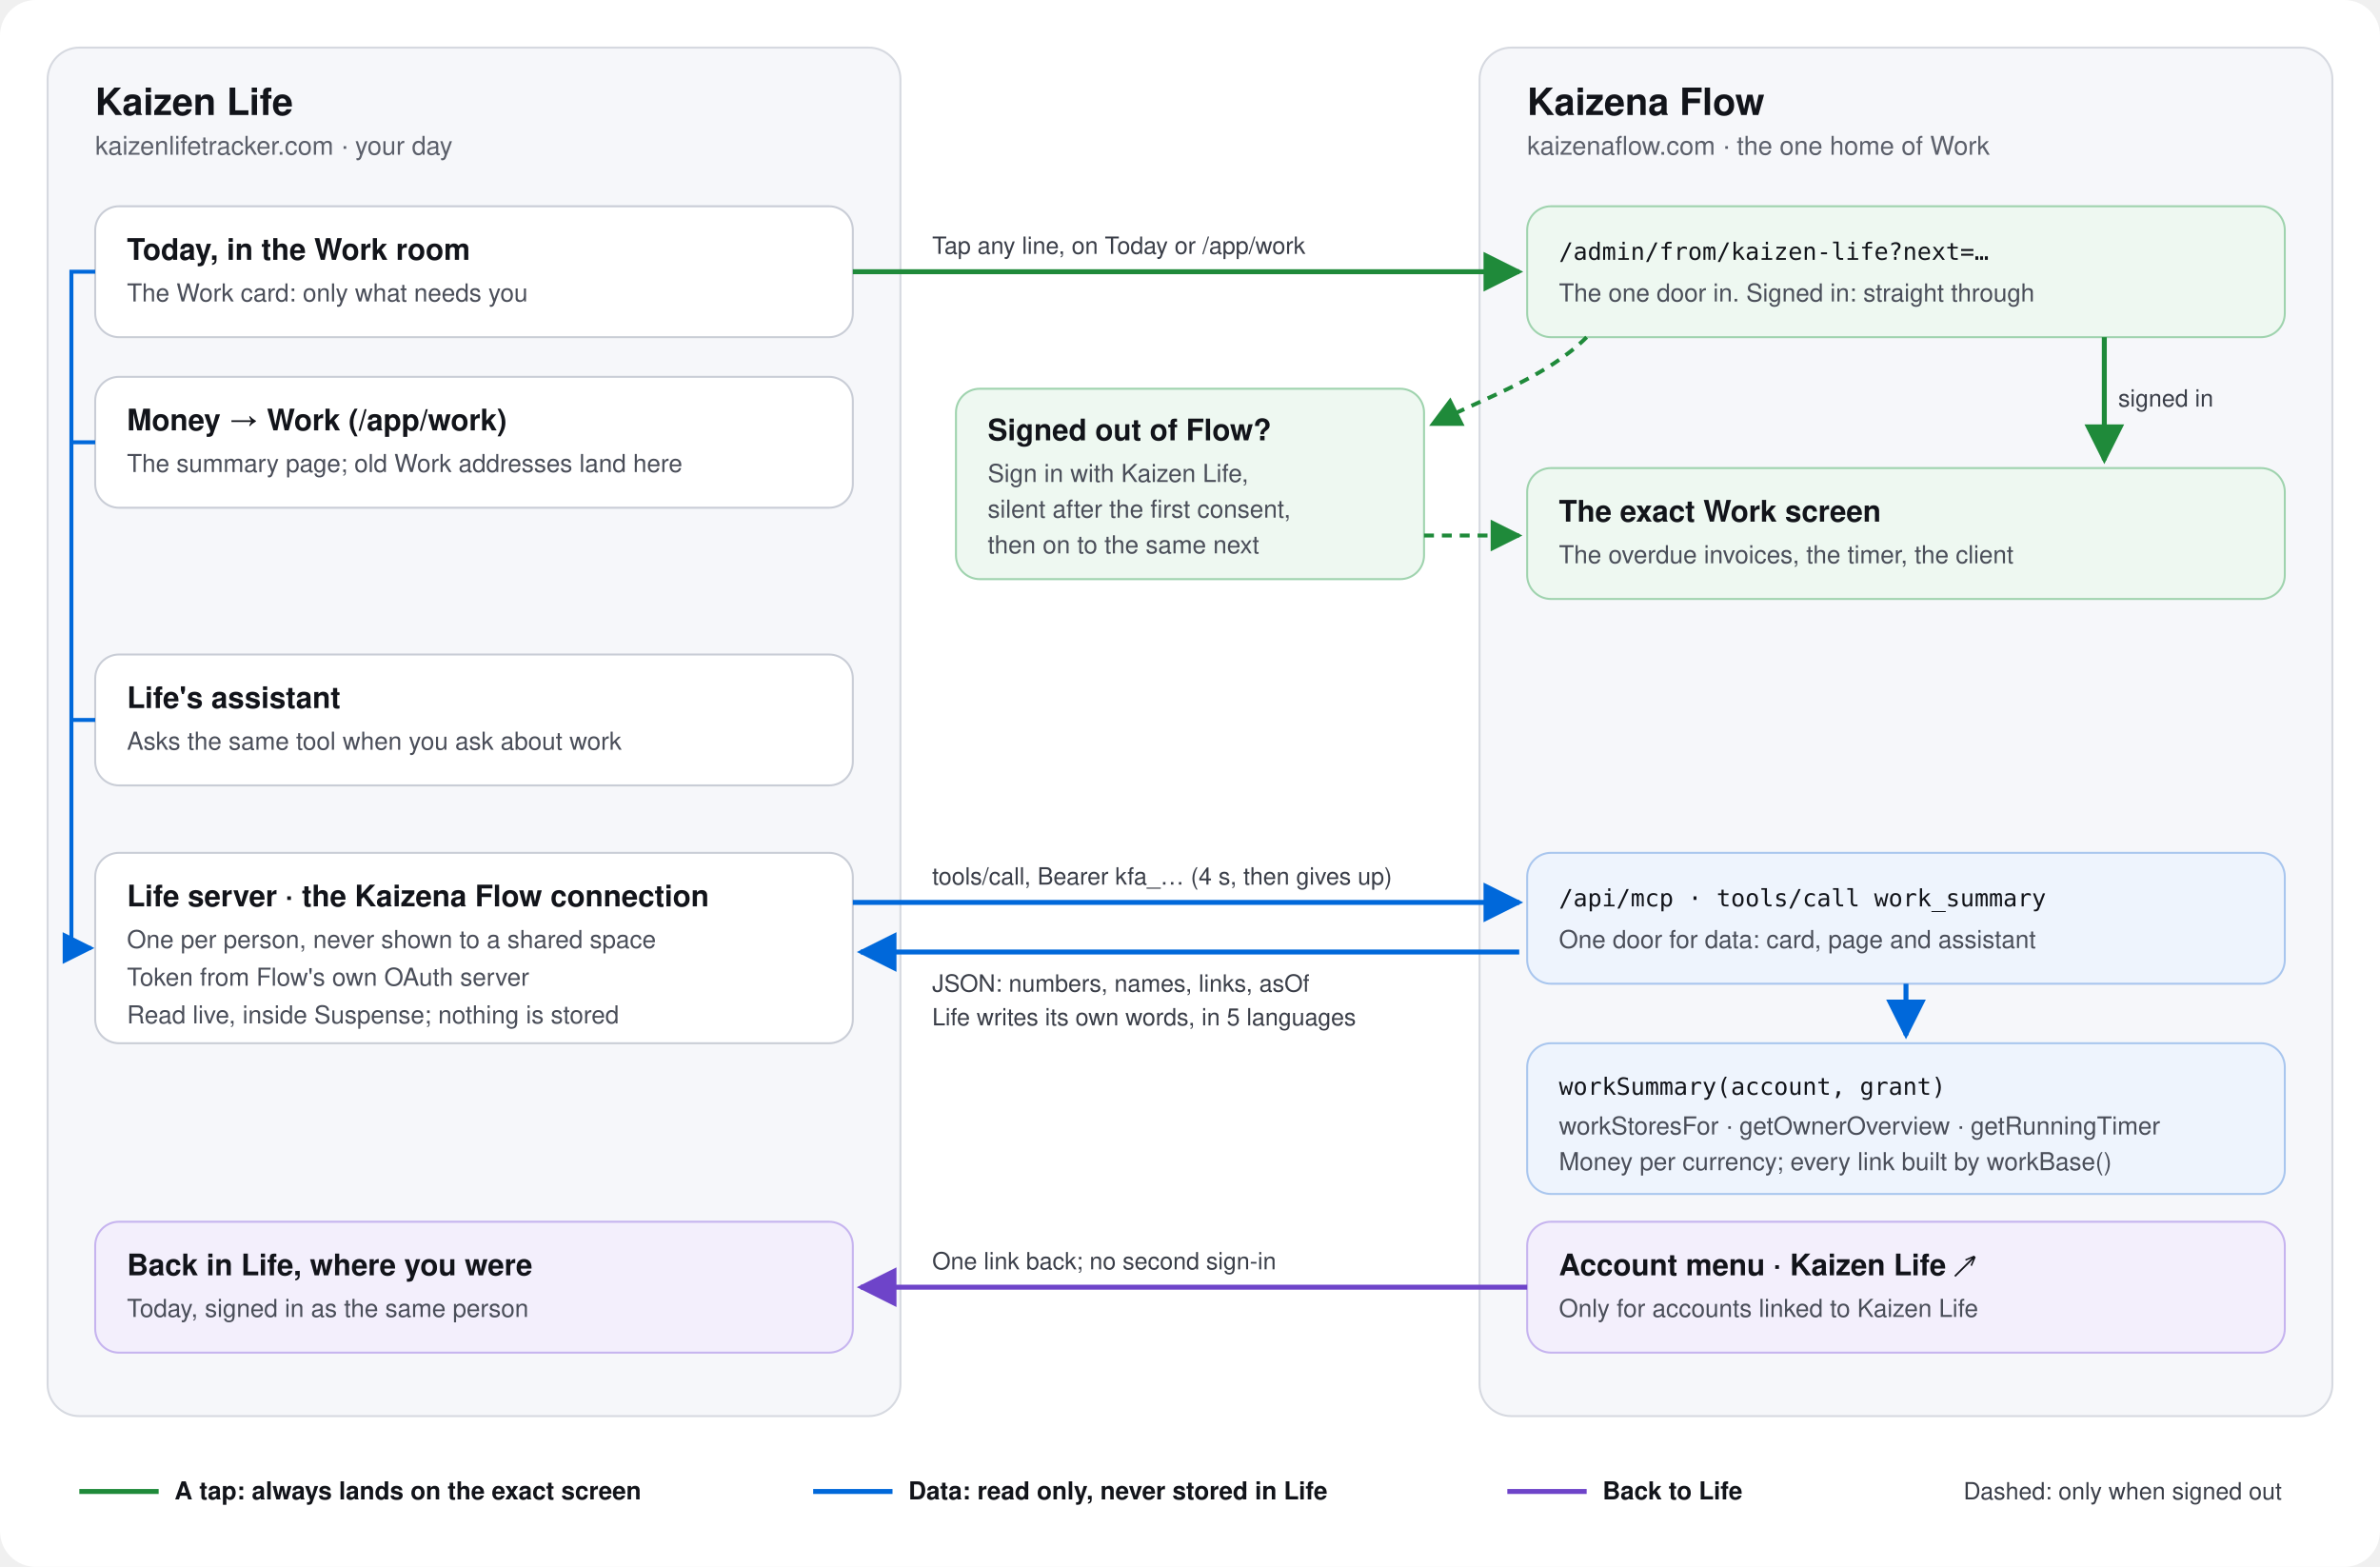
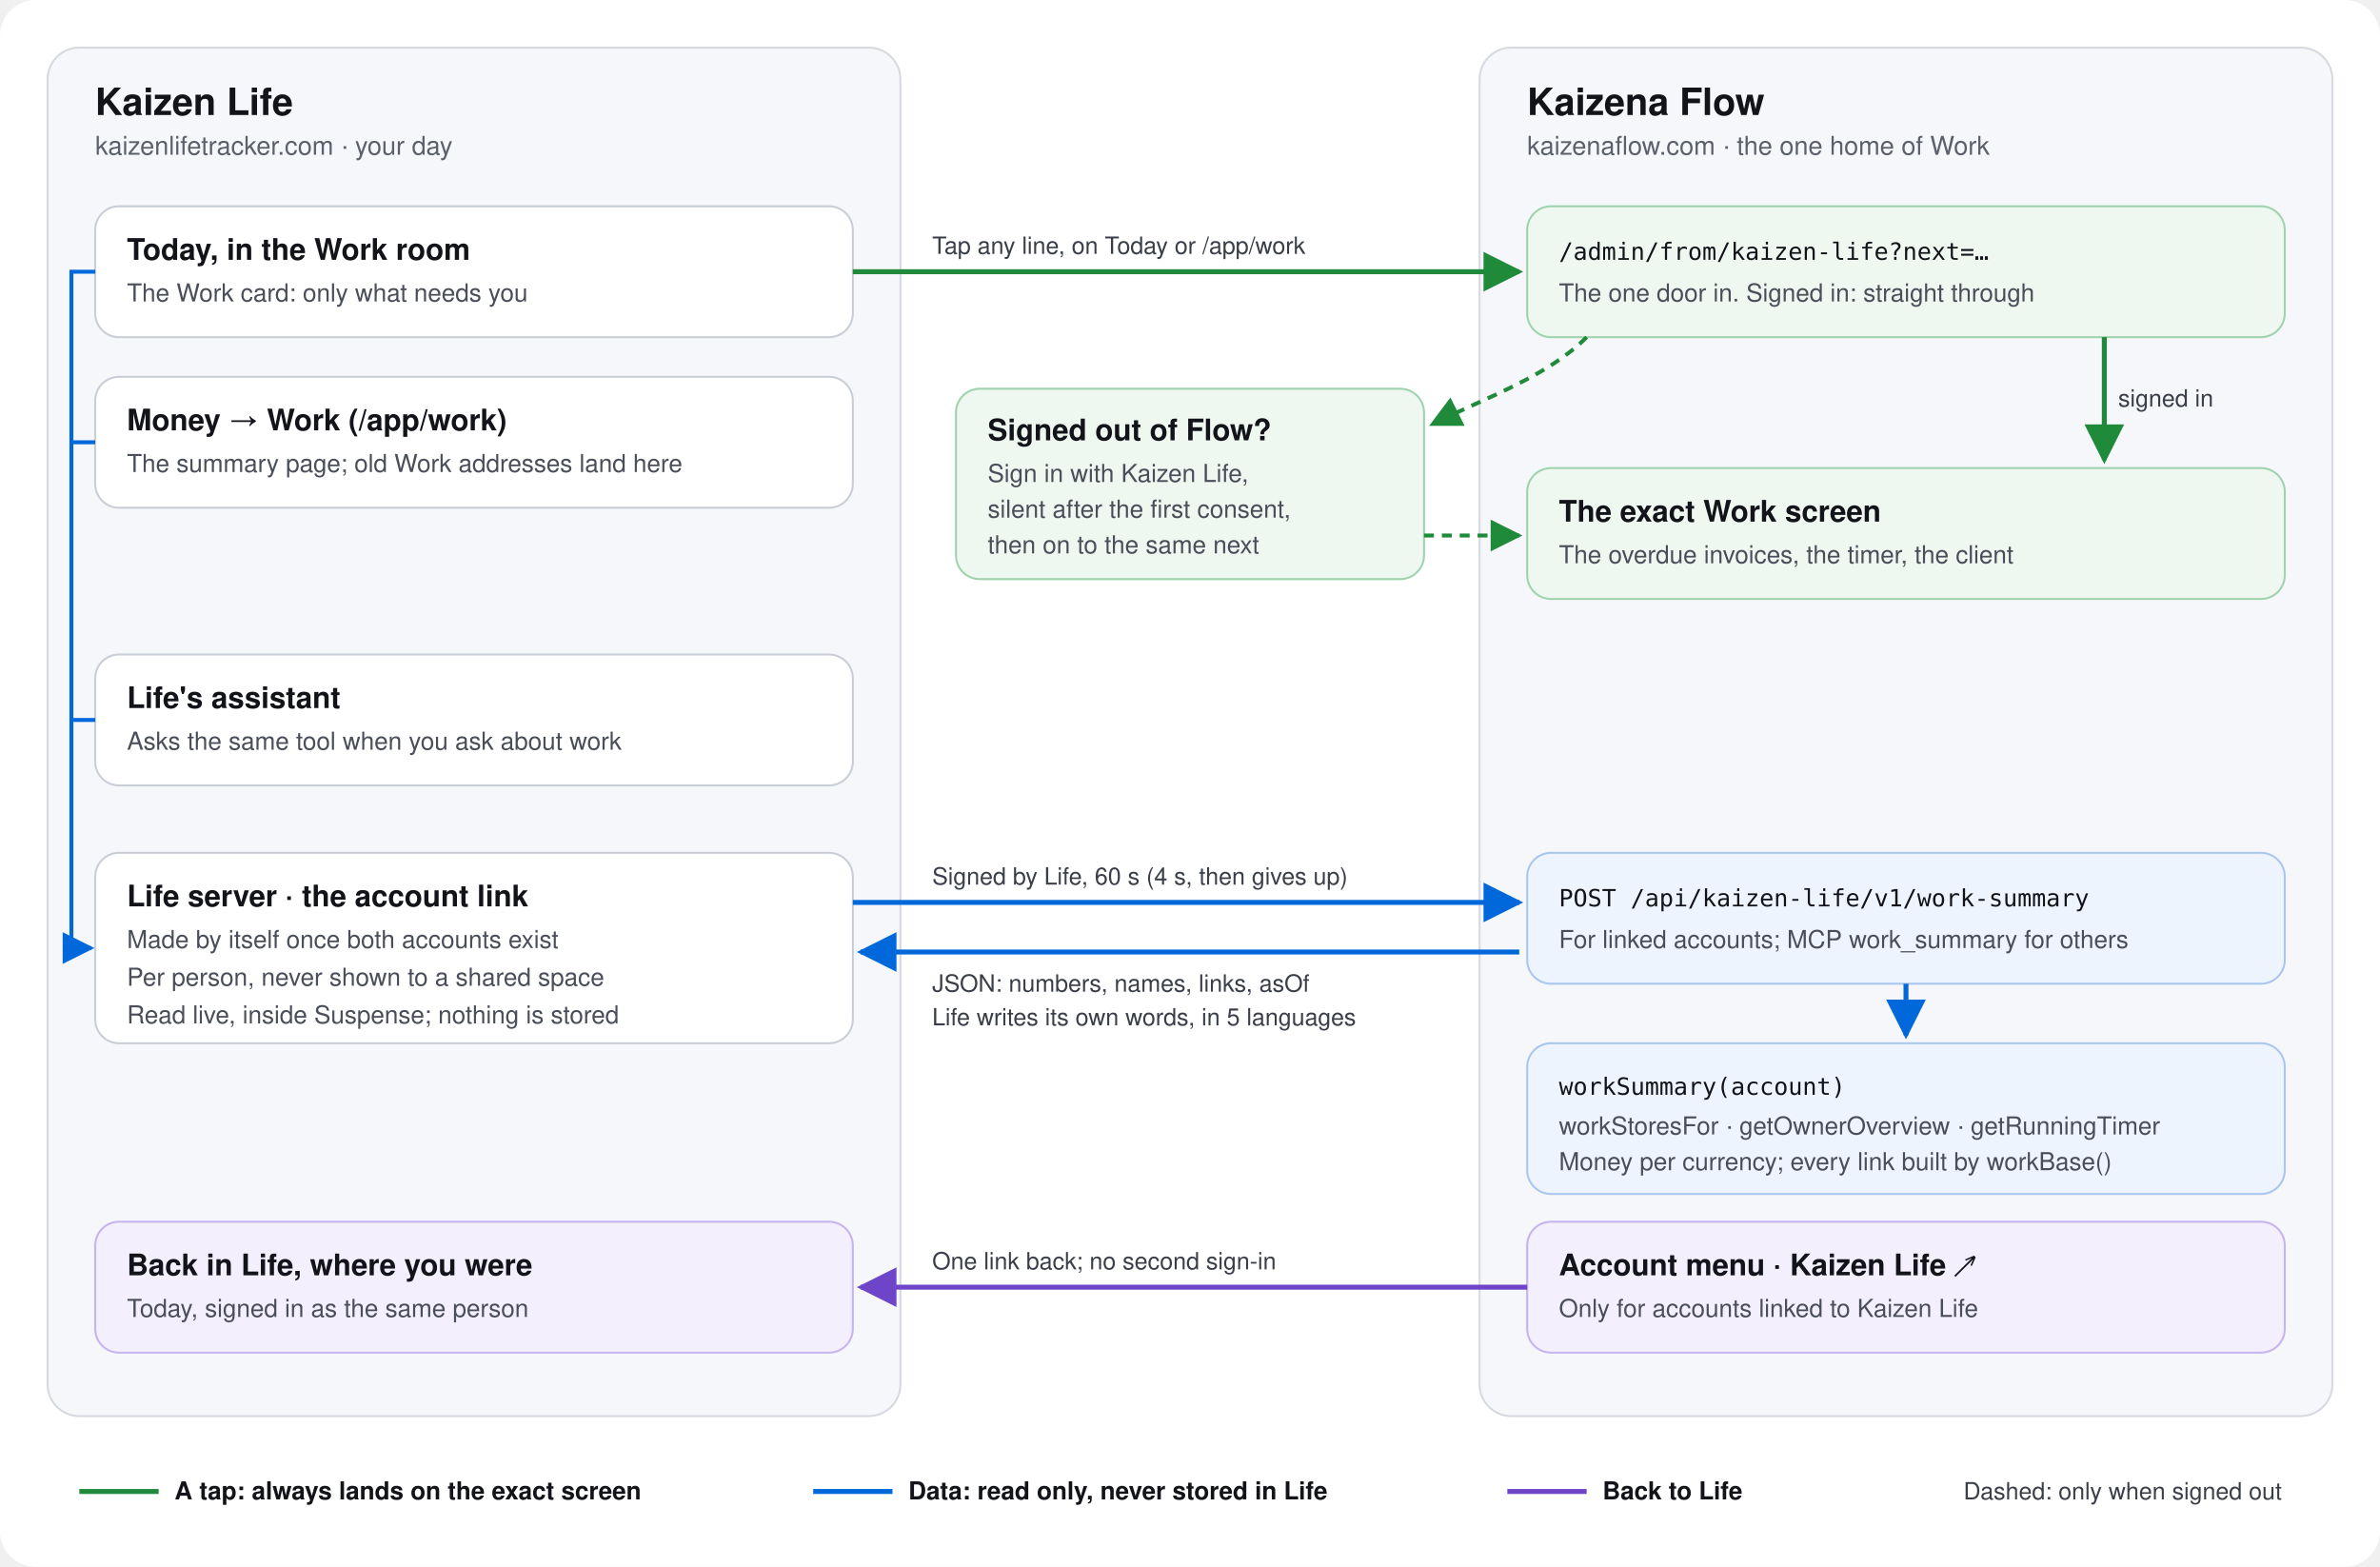
<svg xmlns="http://www.w3.org/2000/svg" viewBox="0 0 1200 790" width="1200" height="790" font-family="-apple-system, BlinkMacSystemFont, 'Segoe UI', Helvetica, Arial, sans-serif">
  <defs>
    <marker id="g" viewBox="0 0 10 10" refX="9" refY="5" markerWidth="8" markerHeight="8" orient="auto-start-reverse">
      <path d="M0,0 L10,5 L0,10 z" fill="#1f8a3a" />
    </marker>
    <marker id="b" viewBox="0 0 10 10" refX="9" refY="5" markerWidth="8" markerHeight="8" orient="auto-start-reverse">
      <path d="M0,0 L10,5 L0,10 z" fill="#0068da" />
    </marker>
    <marker id="p" viewBox="0 0 10 10" refX="9" refY="5" markerWidth="8" markerHeight="8" orient="auto-start-reverse">
      <path d="M0,0 L10,5 L0,10 z" fill="#6e44c9" />
    </marker>
  </defs>
  <style>
    .panel { fill: #f6f7fa; stroke: #d6d9e0; }
    .box { fill: #ffffff; stroke: #c9cdd6; }
    .door { fill: #eef8f1; stroke: #9fd3ae; }
    .data { fill: #eef4fd; stroke: #a9c6ee; }
    .back { fill: #f3effc; stroke: #c6b4ef; }
    .h { font-size: 19px; font-weight: 700; fill: #12141a; }
    .hs { font-size: 13px; fill: #5c606b; }
    .t { font-size: 15px; font-weight: 650; fill: #12141a; }
    .s { font-size: 12.5px; fill: #4a4e59; }
    .lg { font-size: 12.5px; fill: #12141a; font-weight: 600; }
    .lb { font-size: 12px; fill: #3a3e48; }
    .mono { font-family: ui-monospace, SFMono-Regular, Menlo, monospace; font-size: 12px; fill: #12141a; }
  </style>
  <rect x="0" y="0" width="1200" height="790" rx="18" fill="#ffffff" />
  <rect class="panel" x="24" y="24" width="430" height="690" rx="16" />
  <text class="h" x="48" y="58">Kaizen Life</text>
  <text class="hs" x="48" y="78">kaizenlifetracker.com · your day</text>
  <rect class="panel" x="746" y="24" width="430" height="690" rx="16" />
  <text class="h" x="770" y="58">Kaizena Flow</text>
  <text class="hs" x="770" y="78">kaizenaflow.com · the one home of Work</text>
  <rect class="box" x="48" y="104" width="382" height="66" rx="12" />
  <text class="t" x="64" y="131">Today, in the Work room</text>
  <text class="s" x="64" y="152">The Work card: only what needs you</text>
  <rect class="box" x="48" y="190" width="382" height="66" rx="12" />
  <text class="t" x="64" y="217">Money → Work  (/app/work)</text>
  <text class="s" x="64" y="238">The summary page; old Work addresses land here</text>
  <rect class="box" x="48" y="330" width="382" height="66" rx="12" />
  <text class="t" x="64" y="357">Life's assistant</text>
  <text class="s" x="64" y="378">Asks the same tool when you ask about work</text>
  <rect class="box" x="48" y="430" width="382" height="96" rx="12" />
-   <text class="t" x="64" y="457">Life server · the Kaizena Flow connection</text>
-   <text class="s" x="64" y="478">One per person, never shown to a shared space</text>
-   <text class="s" x="64" y="497">Token from Flow's own OAuth server</text>
+   <text class="t" x="64" y="457">Life server · the account link</text>
+   <text class="s" x="64" y="478">Made by itself once both accounts exist</text>
+   <text class="s" x="64" y="497">Per person, never shown to a shared space</text>
  <text class="s" x="64" y="516">Read live, inside Suspense; nothing is stored</text>
  <rect class="back" x="48" y="616" width="382" height="66" rx="12" />
  <text class="t" x="64" y="643">Back in Life, where you were</text>
  <text class="s" x="64" y="664">Today, signed in as the same person</text>
  <path d="M48,137 H36 V478 H46" fill="none" stroke="#0068da" stroke-width="2" marker-end="url(#b)" />
  <path d="M48,223 H36" fill="none" stroke="#0068da" stroke-width="2" />
  <path d="M48,363 H36" fill="none" stroke="#0068da" stroke-width="2" />
  <rect class="door" x="770" y="104" width="382" height="66" rx="12" />
  <text class="mono" x="786" y="131">/admin/from/kaizen-life?next=…</text>
  <text class="s" x="786" y="152">The one door in. Signed in: straight through</text>
  <rect class="door" x="770" y="236" width="382" height="66" rx="12" />
  <text class="t" x="786" y="263">The exact Work screen</text>
  <text class="s" x="786" y="284">The overdue invoices, the timer, the client</text>
  <rect class="data" x="770" y="430" width="382" height="66" rx="12" />
-   <text class="mono" x="786" y="457">/api/mcp · tools/call work_summary</text>
-   <text class="s" x="786" y="478">One door for data: card, page and assistant</text>
+   <text class="mono" x="786" y="457">POST /api/kaizen-life/v1/work-summary</text>
+   <text class="s" x="786" y="478">For linked accounts; MCP work_summary for others</text>
  <rect class="data" x="770" y="526" width="382" height="76" rx="12" />
-   <text class="mono" x="786" y="552">workSummary(account, grant)</text>
+   <text class="mono" x="786" y="552">workSummary(account)</text>
  <text class="s" x="786" y="572">workStoresFor · getOwnerOverview · getRunningTimer</text>
  <text class="s" x="786" y="590">Money per currency; every link built by workBase()</text>
  <rect class="back" x="770" y="616" width="382" height="66" rx="12" />
  <text class="t" x="786" y="643">Account menu · Kaizen Life ↗</text>
  <text class="s" x="786" y="664">Only for accounts linked to Kaizen Life</text>
  <rect class="door" x="482" y="196" width="236" height="96" rx="12" />
  <text class="t" x="498" y="222">Signed out of Flow?</text>
  <text class="s" x="498" y="243">Sign in with Kaizen Life,</text>
  <text class="s" x="498" y="261">silent after the first consent,</text>
  <text class="s" x="498" y="279">then on to the same next</text>
  <path d="M430,137 H766" fill="none" stroke="#1f8a3a" stroke-width="2.5" marker-end="url(#g)" />
  <text class="lb" x="470" y="128">Tap any line, on Today or /app/work</text>
  <path d="M1061,170 V232" fill="none" stroke="#1f8a3a" stroke-width="2.5" marker-end="url(#g)" />
  <text class="lb" x="1068" y="205">signed in</text>
  <path d="M800,170 C780,190 750,200 722,214" fill="none" stroke="#1f8a3a" stroke-width="2" stroke-dasharray="5 4" marker-end="url(#g)" />
  <path d="M718,270 H766" fill="none" stroke="#1f8a3a" stroke-width="2" stroke-dasharray="5 4" marker-end="url(#g)" />
  <path d="M430,455 H766" fill="none" stroke="#0068da" stroke-width="2.5" marker-end="url(#b)" />
-   <text class="lb" x="470" y="446">tools/call, Bearer kfa_… (4 s, then gives up)</text>
+   <text class="lb" x="470" y="446">Signed by Life, 60 s (4 s, then gives up)</text>
  <path d="M766,480 H434" fill="none" stroke="#0068da" stroke-width="2.5" marker-end="url(#b)" />
  <text class="lb" x="470" y="500">JSON: numbers, names, links, asOf</text>
  <text class="lb" x="470" y="517">Life writes its own words, in 5 languages</text>
  <path d="M961,496 V522" fill="none" stroke="#0068da" stroke-width="2.5" marker-end="url(#b)" />
  <path d="M770,649 H434" fill="none" stroke="#6e44c9" stroke-width="2.5" marker-end="url(#p)" />
  <text class="lb" x="470" y="640">One link back; no second sign-in</text>
  <line x1="40" y1="752" x2="80" y2="752" stroke="#1f8a3a" stroke-width="2.5" />
  <text class="lg" x="88" y="756">A tap: always lands on the exact screen</text>
  <line x1="410" y1="752" x2="450" y2="752" stroke="#0068da" stroke-width="2.5" />
  <text class="lg" x="458" y="756">Data: read only, never stored in Life</text>
  <line x1="760" y1="752" x2="800" y2="752" stroke="#6e44c9" stroke-width="2.5" />
  <text class="lg" x="808" y="756">Back to Life</text>
  <text class="lb" x="990" y="756">Dashed: only when signed out</text>
</svg>
